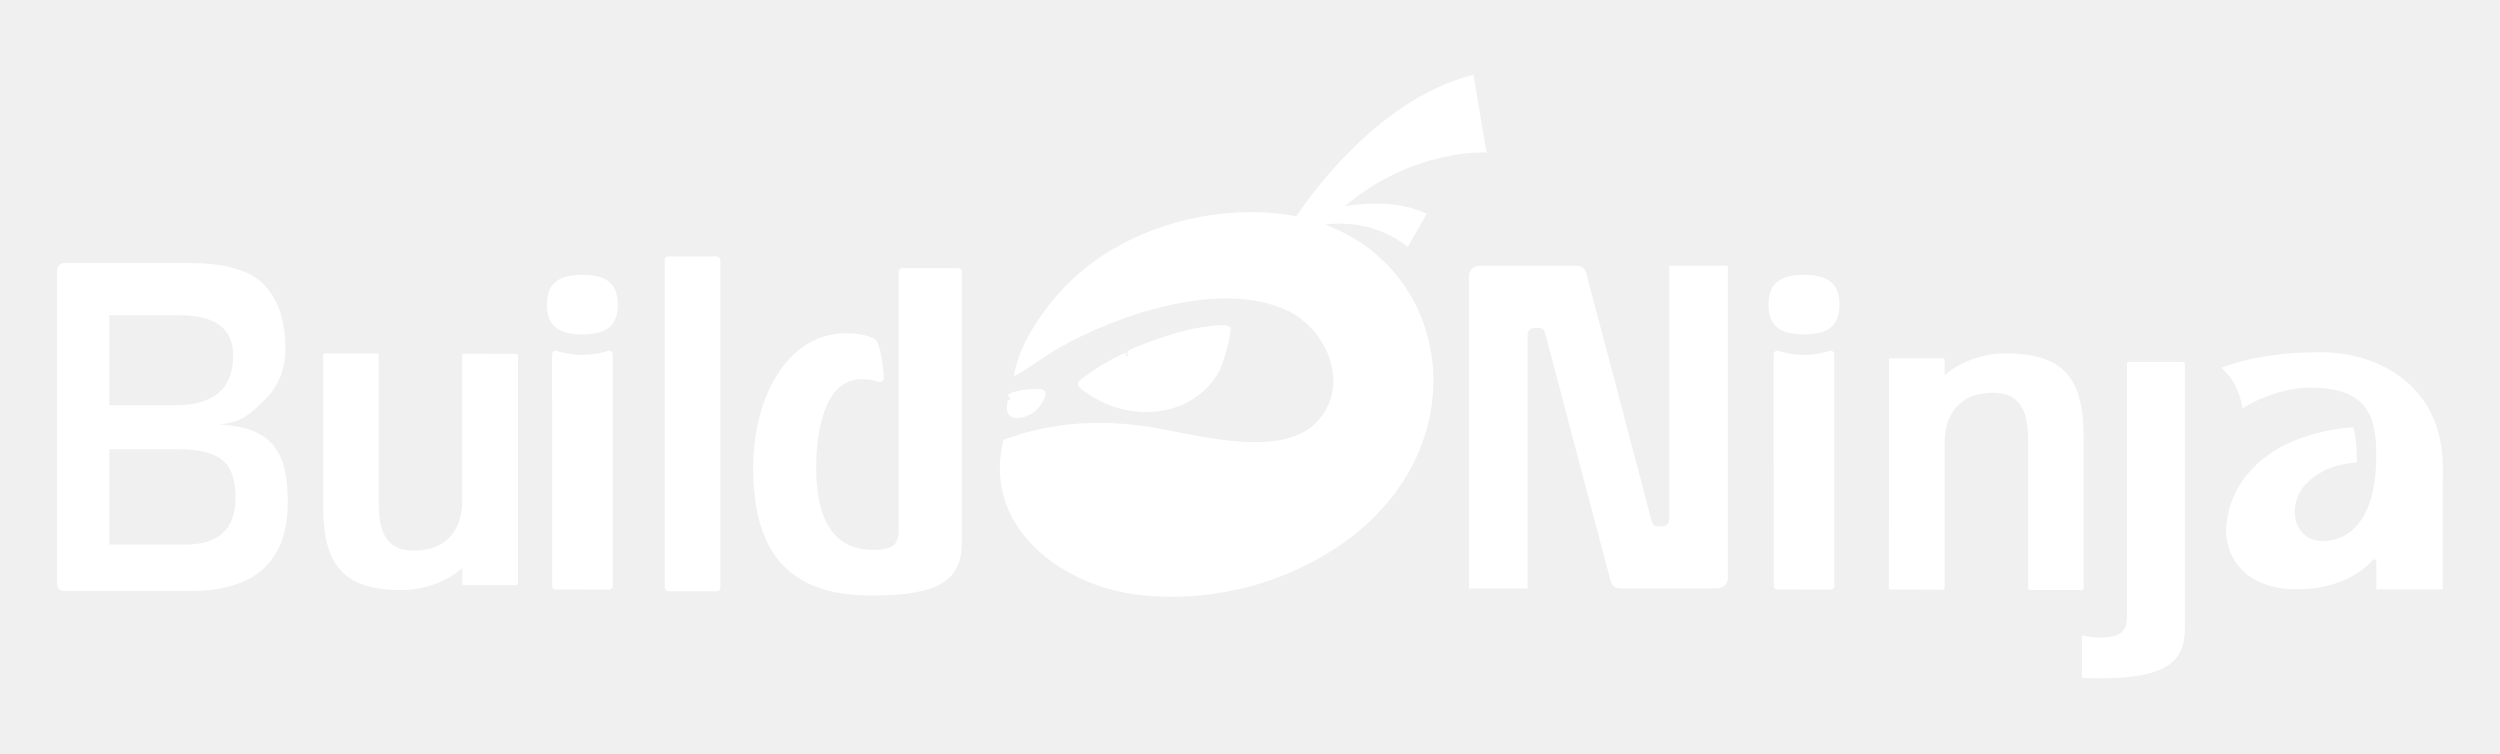
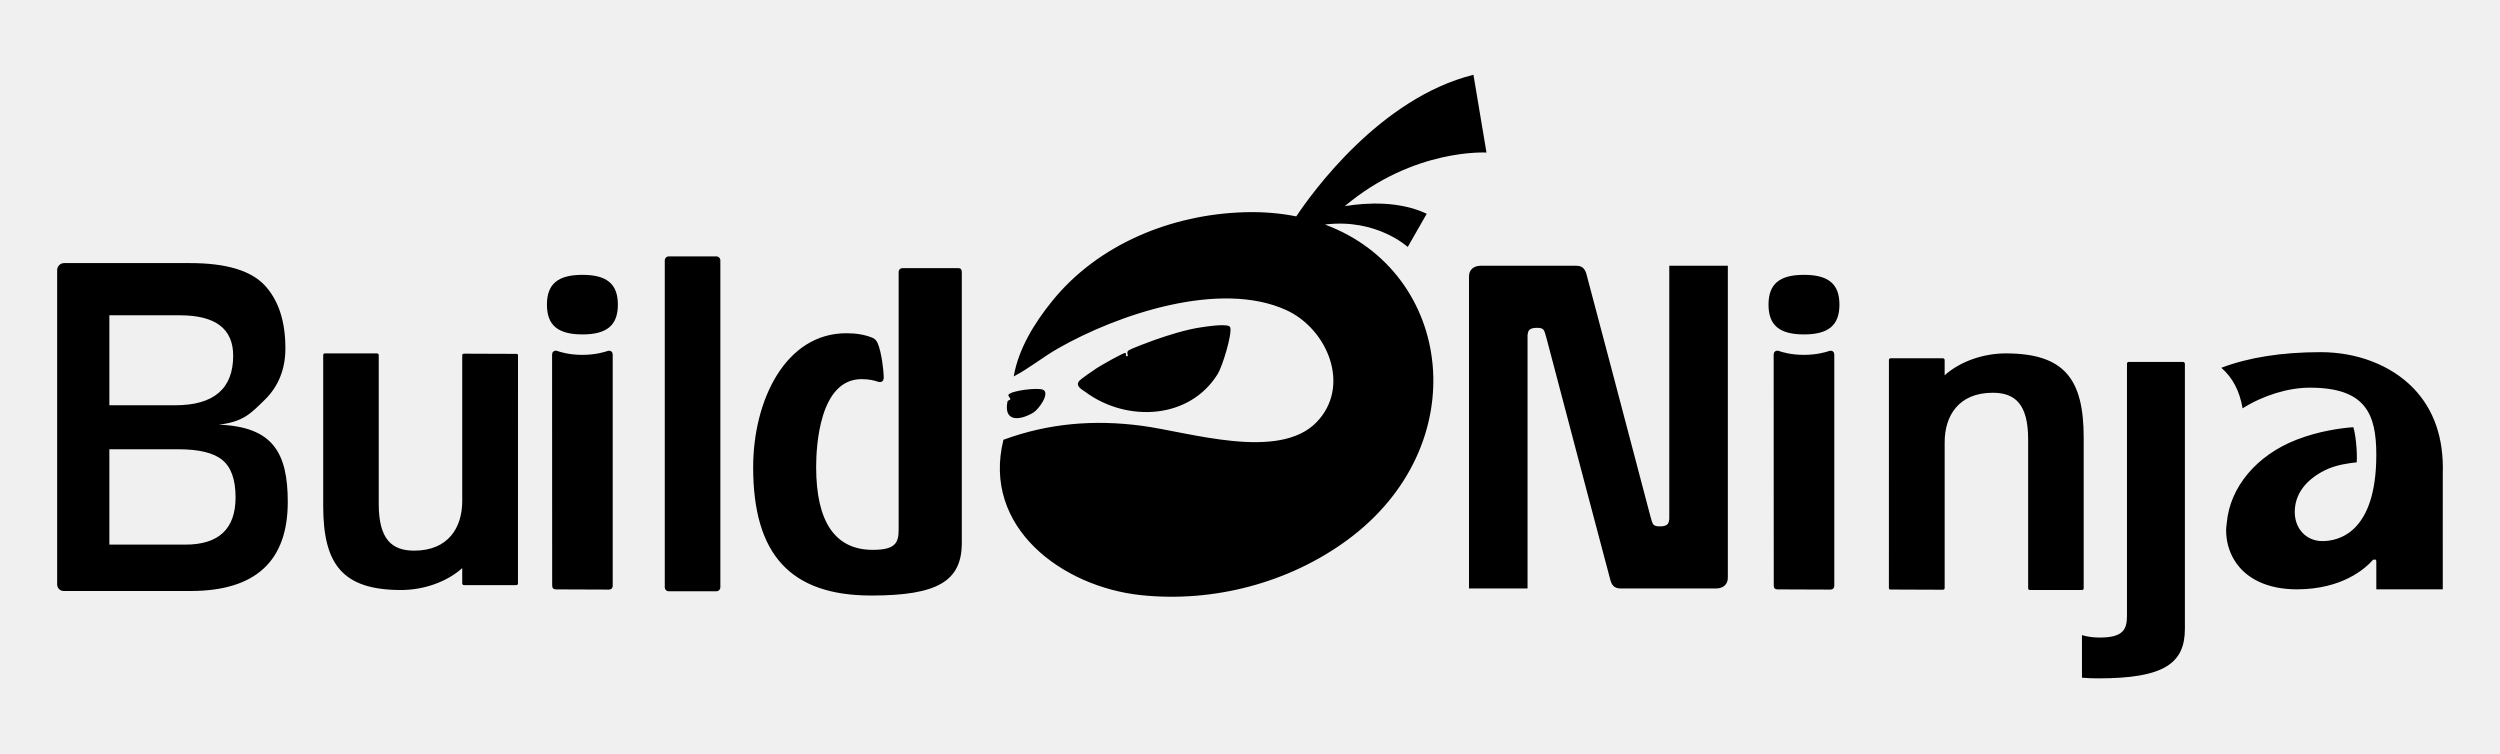
- <svg xmlns="http://www.w3.org/2000/svg" id="Layer_1" fill="white" version="1.1" viewBox="0 0 267.075 80.461">
+ <svg xmlns="http://www.w3.org/2000/svg" id="Layer_1" fill="black" version="1.1" viewBox="0 0 267.075 80.461">
  <path d="M184.585,28.389v33.333c0,.728-.52,1.144-1.258,1.144h-10.171c-.515,0-.908-.168-1.107-.851-.227-.797-4.932-18.655-6.847-25.928-.024-.061-.043-.118-.052-.168-.151-.622-.246-.74-.463-.83-.232-.099-.837-.085-1.069.012-.251.104-.388.244-.43.709v27.055h-6.256V29.533c0-.728.52-1.144,1.258-1.144h10.171c.515,0,.908.168,1.107.851.227.797,4.932,18.655,6.847,25.928.024.061.043.118.052.168.151.622.246.74.463.83.232.099.837.085,1.069-.012.251-.104.388-.244.43-.709v-27.055h6.256ZM214.277,37.753c-2.427,0-4.907.877-6.53,2.341v-1.622c0-.127-.078-.196-.204-.196h-5.549c-.131,0-.2.065-.2.196s-.004,24.202-.004,24.304c0,.151.028.204.176.204.143,0,5.406.021,5.557.021.155,0,.225-.043.225-.194v-15.558c0-2.819,1.487-5.291,5.136-5.291,2.358,0,3.784,1.181,3.784,4.989v15.887c0,.129.078.198.204.198h5.528c.135,0,.2-.067.2-.198v-16.087c0-6.211-2.023-8.994-8.323-8.994ZM247.905,37.621c-4.126,0-7.691.562-10.601,1.669,1.212,1.056,1.957,2.478,2.272,4.332,2.208-1.386,4.869-2.207,7.182-2.207,5.915,0,7.103,2.742,7.103,7.166,0,8.325-4.029,9.224-5.761,9.224-1.71,0-2.951-1.306-2.951-3.105,0-1.861,1.112-3.402,3.215-4.458,1.215-.609,2.697-.774,3.33-.844.028-.003.054-.006.079-.009.069-1.331-.163-3.193-.37-3.752-1.249.091-3.618.386-6.078,1.344-4.24,1.653-7.089,5.042-7.436,8.846-.009.093-.02.185-.031.276-.022.178-.042.345-.042.517,0,1.178.297,2.264.884,3.228,1.212,1.993,3.562,3.098,6.616,3.11h.117c4.752-.02,7.197-2.175,8.028-3.1l.063-.07h.305l.033.211v2.959h7.099l-.001-5.875c-.001-4.102-.001-6.425.001-6.485.124-3.775-.935-6.848-3.147-9.133-2.364-2.443-5.976-3.844-9.908-3.844ZM233.201,38.662h-5.758c-.146,0-.219.073-.219.211v26.93c0,1.489-.46,2.307-2.918,2.307-.665,0-1.299-.083-1.89-.26v4.548c.563.046,1.144.073,1.753.073,7.023,0,9.243-1.609,9.243-5.295v-28.303c0-.117-.095-.211-.211-.211ZM65.055,37.463c-.042,0-.073.01-.165.04-.311.101-1.258.407-2.688.407-1.407,0-2.328-.303-2.63-.403-.1-.033-.134-.044-.179-.044-.248,0-.414.167-.414.414,0,.07.003,6.976.005,13.463.002,5.742.005,11.155.005,11.203,0,.28.13.421.387.421.075,0,1.447.005,2.819.011,1.376.006,2.752.011,2.827.011.391,0,.434-.287.434-.41v-24.695c0-.25-.161-.418-.401-.418ZM62.22,35.726c2.619,0,3.787-.981,3.787-3.182,0-2.201-1.168-3.183-3.787-3.183-2.622,0-3.791.982-3.791,3.183,0,2.2,1.169,3.182,3.791,3.182ZM195.556,37.463c-.042,0-.073.01-.165.04-.311.101-1.259.407-2.688.407-1.407,0-2.328-.303-2.63-.403-.1-.033-.134-.044-.179-.044-.248,0-.414.167-.414.414,0,.07.003,6.976.005,13.463.002,5.742.005,11.155.005,11.203,0,.28.13.421.387.421.075,0,1.447.005,2.819.011,1.375.006,2.752.011,2.827.011.392,0,.434-.287.434-.41v-24.695c0-.25-.161-.418-.401-.418ZM192.72,35.726c2.619,0,3.787-.981,3.787-3.182,0-2.201-1.168-3.183-3.787-3.183-2.621,0-3.79.982-3.79,3.183,0,2.2,1.169,3.182,3.79,3.182ZM71.017,27.822v34.913c0,.239.194.433.433.433h5.073c.239,0,.433-.194.433-.433V27.822c0-.239-.194-.433-.433-.433h-5.073c-.239,0-.433.194-.433.433ZM102.397,28.645h-5.959c-.264,0-.435.167-.435.427v27.522c0,1.454-.414,2.146-2.771,2.146-4.01,0-6.043-2.977-6.043-8.849,0-2.203.35-9.389,4.855-9.389.83,0,1.39.157,1.74.275.068.023.279.095.449-.027.177-.127.177-.373.177-.454,0-.613-.225-2.641-.642-3.62-.136-.315-.326-.504-.614-.612-.811-.318-1.679-.465-2.733-.465-6.54,0-9.961,7.208-9.961,14.328,0,9.342,4.013,13.693,12.631,13.693,7.04,0,9.658-1.524,9.658-5.623v-28.924c0-.283-.118-.427-.352-.427ZM42.851,63.031c2.427,0,4.907-.877,6.53-2.341v1.622c0,.127.078.196.204.196h5.549c.131,0,.2-.065.2-.196s.004-24.202.004-24.304c0-.151-.028-.204-.176-.204-.143,0-5.406-.021-5.557-.021-.155,0-.225.043-.225.194v15.558c0,2.819-1.487,5.291-5.136,5.291-2.358,0-3.784-1.181-3.784-4.989v-15.887c0-.129-.078-.198-.204-.198h-5.528c-.135,0-.2.067-.2.198v16.087c0,6.211,2.023,8.994,8.323,8.994ZM6.807,63.137h13.541c6.929,0,10.394-3.173,10.394-9.518,0-5.285-1.622-8.036-7.368-8.251,2.612-.307,3.404-1.183,4.879-2.627,1.49-1.444,2.235-3.288,2.235-5.531,0-2.904-.738-5.147-2.212-6.73-1.475-1.582-4.133-2.374-7.974-2.374H6.854c-.413,0-.748.335-.748.748v33.582c0,.388.314.702.702.702ZM11.683,33.683h7.536c3.795,0,5.692,1.437,5.692,4.31,0,3.534-2.066,5.301-6.199,5.301h-7.029v-9.61ZM11.683,47.995h7.375c2.212,0,3.78.384,4.702,1.153.937.768,1.406,2.097,1.406,3.987,0,3.365-1.79,5.047-5.37,5.047h-8.113v-10.187ZM120.245,37.702c-.145-.09-2.642,1.346-3.01,1.582-.355.227-1.791,1.206-1.959,1.431-.411.549.303.886.736,1.201,4.384,3.2,11.08,2.916,14.093-1.991.482-.785,1.557-4.273,1.315-4.967-.159-.455-2.575-.068-3.127.013-1.576.233-3.415.81-4.931,1.342-.486.171-2.528.928-2.812,1.135-.205.149-.071.392-.065.59-.322.11-.147-.28-.237-.336ZM110.38,44.086c.584-.346,1.798-2.037,1.076-2.436-.523-.289-3.502.086-3.729.53-.052.101.191.334.21.455.017.11-.278.104-.31.27-.427,2.192,1.307,2.04,2.753,1.182ZM158.801,16.295l-1.393-8.306c-10.001,2.491-17.286,12.662-18.927,15.128-1.702-.343-3.54-.502-5.507-.445-7.807.226-15.663,3.401-20.593,9.517-1.864,2.313-3.573,5.052-4.084,8.022,1.655-.857,3.106-2.061,4.725-2.985,6.399-3.653,17.327-7.339,24.405-4.092,4.385,2.012,6.944,8.1,3.231,11.959-4.031,4.189-13.6,1.061-18.712.389-5.078-.667-9.932-.271-14.749,1.499-2.322,9.368,6.292,15.709,14.687,16.597,7.753.82,15.801-1.312,22.009-5.857,13.792-10.097,11.398-28.621-2.325-33.724.004-.005.009-.01.014-.015,5.486-.667,8.806,2.403,8.806,2.403l2.028-3.548c-2.873-1.357-6.286-1.213-8.746-.818,7.356-6.199,15.131-5.721,15.131-5.721Z" />
</svg>
